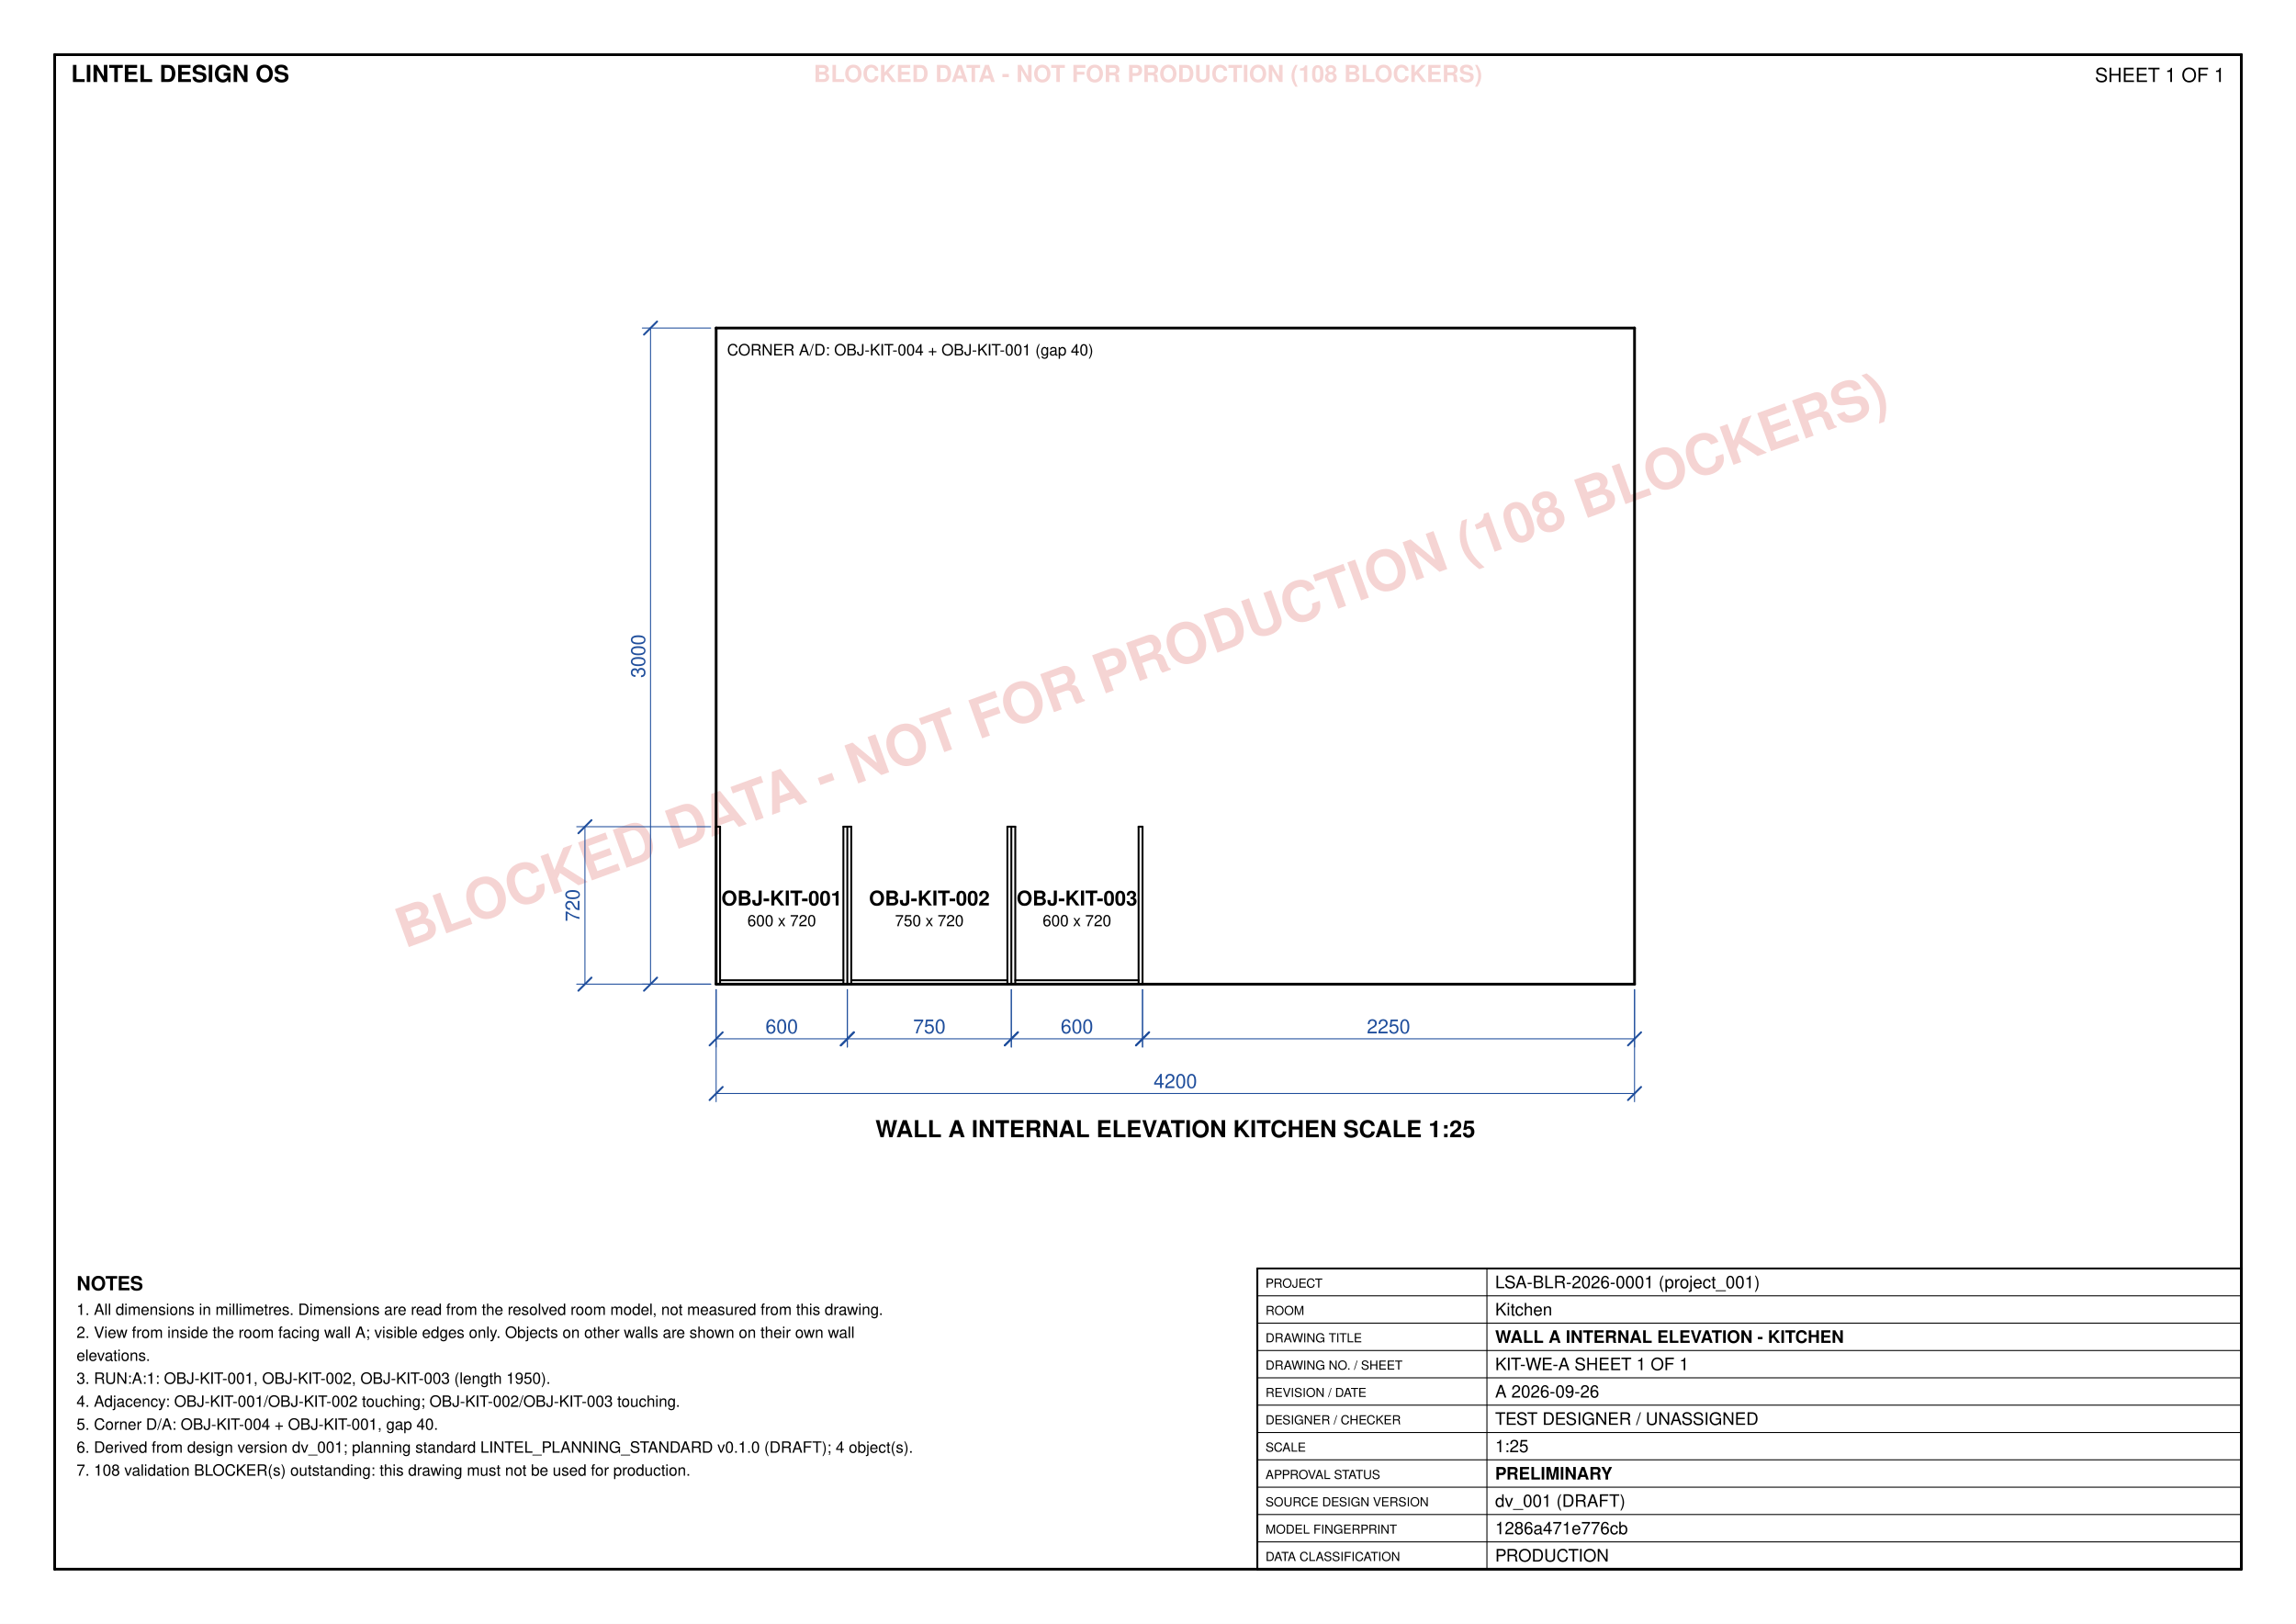
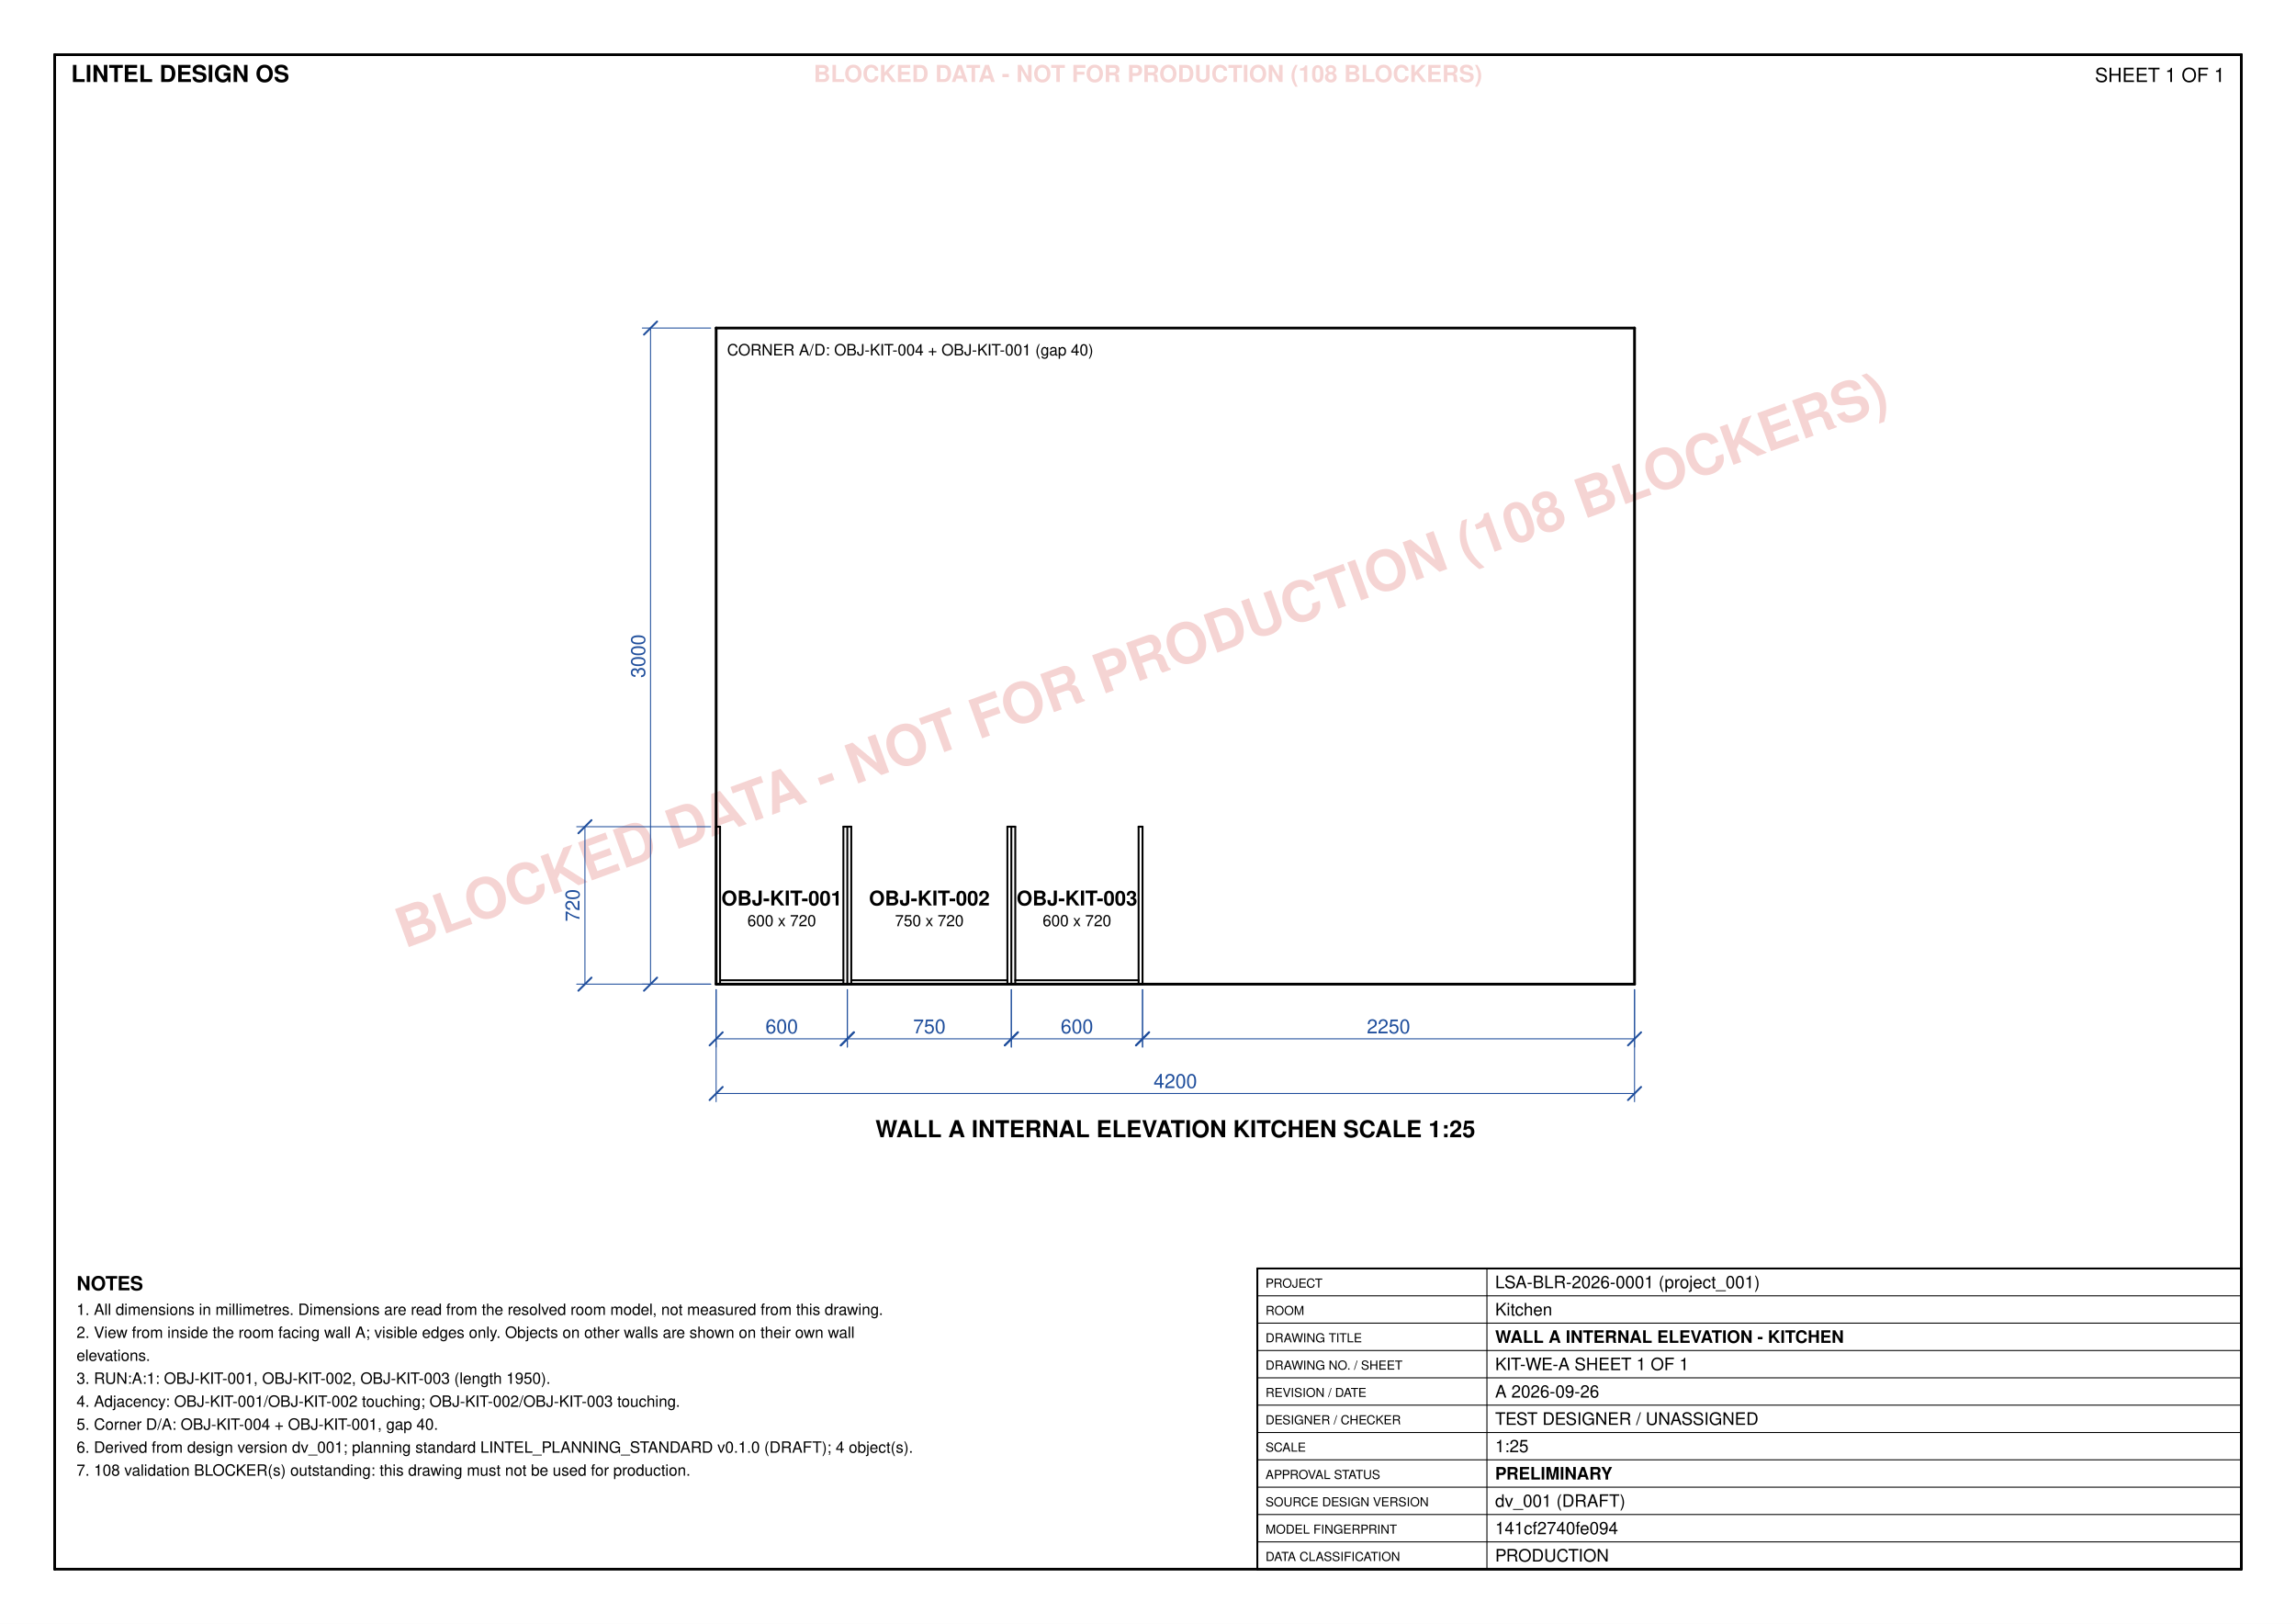
- <svg xmlns="http://www.w3.org/2000/svg" width="420mm" height="297mm" viewBox="0 0 420 297" data-drawing-id="DRW:dv_001:room_001:WALL_INTERNAL_ELEVATION:A:KIT-WE-A:RA" data-drawing-type="WALL_INTERNAL_ELEVATION" data-status="PRELIMINARY" data-design-version="dv_001" data-model-fingerprint="1286a471e776cb" data-classification="PRODUCTION" data-content-hash="1fc65a76b10841" data-sheet="1/1" data-room-id="room_001" data-objects="obj_001,obj_002,obj_003">
+ <svg xmlns="http://www.w3.org/2000/svg" width="420mm" height="297mm" viewBox="0 0 420 297" data-drawing-id="DRW:dv_001:room_001:WALL_INTERNAL_ELEVATION:A:KIT-WE-A:RA" data-drawing-type="WALL_INTERNAL_ELEVATION" data-status="PRELIMINARY" data-design-version="dv_001" data-model-fingerprint="141cf2740fe094" data-classification="PRODUCTION" data-content-hash="0b3f46cfa0a854" data-sheet="1/1" data-room-id="room_001" data-objects="obj_001,obj_002,obj_003">
  <rect x="0" y="0" width="420" height="297" fill="#ffffff" />
  <g id="WATERMARK" fill="#d9534f" stroke="#d9534f" opacity="0.25" font-family="Helvetica, Arial, sans-serif" stroke-linecap="round">
    <text stroke="none" x="210" y="124" font-size="10.143" text-anchor="middle" font-weight="bold" transform="rotate(-20 210 124)">BLOCKED DATA - NOT FOR PRODUCTION (108 BLOCKERS)</text>
    <text stroke="none" x="210" y="15" font-size="4.286" text-anchor="middle" font-weight="bold">BLOCKED DATA - NOT FOR PRODUCTION (108 BLOCKERS)</text>
  </g>
  <g id="BORDER" fill="#000000" stroke="#000000" font-family="Helvetica, Arial, sans-serif" stroke-linecap="round">
    <line fill="none" x1="10" y1="10" x2="410" y2="10" stroke-width="0.5" />
    <line fill="none" x1="410" y1="10" x2="410" y2="287" stroke-width="0.5" />
    <line fill="none" x1="410" y1="287" x2="10" y2="287" stroke-width="0.5" />
    <line fill="none" x1="10" y1="287" x2="10" y2="10" stroke-width="0.5" />
    <text stroke="none" x="13" y="15" font-size="4.286" text-anchor="start" font-weight="bold">LINTEL DESIGN OS</text>
    <text stroke="none" x="407" y="15" font-size="3.571" text-anchor="end">SHEET 1 OF 1</text>
  </g>
  <g id="VISIBLE" fill="#000000" stroke="#000000" font-family="Helvetica, Arial, sans-serif" stroke-linecap="round">
    <line fill="none" x1="131" y1="180" x2="299" y2="180" stroke-width="0.5" />
    <line fill="none" x1="131" y1="60" x2="299" y2="60" stroke-width="0.5" />
    <line fill="none" x1="131" y1="180" x2="131" y2="60" stroke-width="0.5" />
    <line fill="none" x1="299" y1="180" x2="299" y2="60" stroke-width="0.5" />
    <line fill="none" x1="131" y1="180" x2="209" y2="180" stroke-width="0.35" />
    <line fill="none" x1="131.72" y1="179.28" x2="154.28" y2="179.28" stroke-width="0.35" />
    <line fill="none" x1="155.72" y1="179.28" x2="184.28" y2="179.28" stroke-width="0.35" />
    <line fill="none" x1="185.72" y1="179.28" x2="208.28" y2="179.28" stroke-width="0.35" />
    <line fill="none" x1="131" y1="151.2" x2="131.72" y2="151.2" stroke-width="0.35" />
    <line fill="none" x1="154.28" y1="151.2" x2="155.72" y2="151.2" stroke-width="0.35" />
    <line fill="none" x1="184.28" y1="151.2" x2="185.72" y2="151.2" stroke-width="0.35" />
    <line fill="none" x1="208.28" y1="151.2" x2="209" y2="151.2" stroke-width="0.35" />
    <line fill="none" x1="131" y1="180" x2="131" y2="151.2" stroke-width="0.35" />
    <line fill="none" x1="131.72" y1="180" x2="131.72" y2="151.2" stroke-width="0.35" />
    <line fill="none" x1="154.28" y1="180" x2="154.28" y2="151.2" stroke-width="0.35" />
    <line fill="none" x1="155" y1="180" x2="155" y2="151.2" stroke-width="0.35" />
    <line fill="none" x1="155.72" y1="180" x2="155.72" y2="151.2" stroke-width="0.35" />
    <line fill="none" x1="184.28" y1="180" x2="184.28" y2="151.2" stroke-width="0.35" />
    <line fill="none" x1="185" y1="180" x2="185" y2="151.2" stroke-width="0.35" />
    <line fill="none" x1="185.72" y1="180" x2="185.72" y2="151.2" stroke-width="0.35" />
    <line fill="none" x1="208.28" y1="180" x2="208.28" y2="151.2" stroke-width="0.35" />
    <line fill="none" x1="209" y1="180" x2="209" y2="151.2" stroke-width="0.35" />
  </g>
  <g id="DIMENSION" fill="#1f4e9c" stroke="#1f4e9c" font-family="Helvetica, Arial, sans-serif" stroke-linecap="round">
    <line fill="none" x1="131" y1="181" x2="131" y2="191.5" stroke-width="0.18" />
    <line fill="none" x1="129.8" y1="191.2" x2="132.2" y2="188.8" stroke-width="0.35" />
    <line fill="none" x1="155" y1="181" x2="155" y2="191.5" stroke-width="0.18" />
    <line fill="none" x1="153.8" y1="191.2" x2="156.2" y2="188.8" stroke-width="0.35" />
    <line fill="none" x1="131" y1="190" x2="155" y2="190" stroke-width="0.18" />
    <text stroke="none" x="143" y="189" font-size="3.571" text-anchor="middle">600</text>
    <line fill="none" x1="155" y1="181" x2="155" y2="191.5" stroke-width="0.18" />
    <line fill="none" x1="153.8" y1="191.2" x2="156.2" y2="188.8" stroke-width="0.35" />
    <line fill="none" x1="185" y1="181" x2="185" y2="191.5" stroke-width="0.18" />
    <line fill="none" x1="183.8" y1="191.2" x2="186.2" y2="188.8" stroke-width="0.35" />
    <line fill="none" x1="155" y1="190" x2="185" y2="190" stroke-width="0.18" />
    <text stroke="none" x="170" y="189" font-size="3.571" text-anchor="middle">750</text>
    <line fill="none" x1="185" y1="181" x2="185" y2="191.5" stroke-width="0.18" />
    <line fill="none" x1="183.8" y1="191.2" x2="186.2" y2="188.8" stroke-width="0.35" />
    <line fill="none" x1="209" y1="181" x2="209" y2="191.5" stroke-width="0.18" />
    <line fill="none" x1="207.8" y1="191.2" x2="210.2" y2="188.8" stroke-width="0.35" />
    <line fill="none" x1="185" y1="190" x2="209" y2="190" stroke-width="0.18" />
    <text stroke="none" x="197" y="189" font-size="3.571" text-anchor="middle">600</text>
    <line fill="none" x1="209" y1="181" x2="209" y2="191.5" stroke-width="0.18" />
    <line fill="none" x1="207.8" y1="191.2" x2="210.2" y2="188.8" stroke-width="0.35" />
    <line fill="none" x1="299" y1="181" x2="299" y2="191.5" stroke-width="0.18" />
    <line fill="none" x1="297.8" y1="191.2" x2="300.2" y2="188.8" stroke-width="0.35" />
    <line fill="none" x1="209" y1="190" x2="299" y2="190" stroke-width="0.18" />
    <text stroke="none" x="254" y="189" font-size="3.571" text-anchor="middle">2250</text>
    <line fill="none" x1="131" y1="181" x2="131" y2="201.5" stroke-width="0.18" />
    <line fill="none" x1="129.8" y1="201.2" x2="132.2" y2="198.8" stroke-width="0.35" />
    <line fill="none" x1="299" y1="181" x2="299" y2="201.5" stroke-width="0.18" />
    <line fill="none" x1="297.8" y1="201.2" x2="300.2" y2="198.8" stroke-width="0.35" />
    <line fill="none" x1="131" y1="200" x2="299" y2="200" stroke-width="0.18" />
    <text stroke="none" x="215" y="199" font-size="3.571" text-anchor="middle">4200</text>
    <line fill="none" x1="130" y1="180" x2="117.5" y2="180" stroke-width="0.18" />
    <line fill="none" x1="117.8" y1="181.2" x2="120.2" y2="178.8" stroke-width="0.35" />
    <line fill="none" x1="130" y1="60" x2="117.5" y2="60" stroke-width="0.18" />
    <line fill="none" x1="117.8" y1="61.2" x2="120.2" y2="58.8" stroke-width="0.35" />
    <line fill="none" x1="119" y1="180" x2="119" y2="60" stroke-width="0.18" />
    <text stroke="none" x="118" y="120" font-size="3.571" text-anchor="middle" transform="rotate(-90 118 120)">3000</text>
    <line fill="none" x1="130" y1="180" x2="105.5" y2="180" stroke-width="0.18" />
    <line fill="none" x1="105.8" y1="181.2" x2="108.2" y2="178.8" stroke-width="0.35" />
    <line fill="none" x1="130" y1="151.2" x2="105.5" y2="151.2" stroke-width="0.18" />
    <line fill="none" x1="105.8" y1="152.4" x2="108.2" y2="150" stroke-width="0.35" />
    <line fill="none" x1="107" y1="180" x2="107" y2="151.2" stroke-width="0.18" />
    <text stroke="none" x="106" y="165.6" font-size="3.571" text-anchor="middle" transform="rotate(-90 106 165.6)">720</text>
  </g>
  <g id="ANNOTATION" fill="#000000" stroke="#000000" font-family="Helvetica, Arial, sans-serif" stroke-linecap="round">
    <text stroke="none" x="143" y="165.6" font-size="3.714" text-anchor="middle" font-weight="bold">OBJ-KIT-001</text>
    <text stroke="none" x="143" y="169.4" font-size="2.857" text-anchor="middle">600 x 720</text>
    <text stroke="none" x="170" y="165.6" font-size="3.714" text-anchor="middle" font-weight="bold">OBJ-KIT-002</text>
    <text stroke="none" x="170" y="169.4" font-size="2.857" text-anchor="middle">750 x 720</text>
    <text stroke="none" x="197" y="165.6" font-size="3.714" text-anchor="middle" font-weight="bold">OBJ-KIT-003</text>
    <text stroke="none" x="197" y="169.4" font-size="2.857" text-anchor="middle">600 x 720</text>
    <text stroke="none" x="133" y="65" font-size="2.857" text-anchor="start">CORNER A/D: OBJ-KIT-004 + OBJ-KIT-001 (gap 40)</text>
    <text stroke="none" x="215" y="208" font-size="4.286" text-anchor="middle" font-weight="bold">WALL A INTERNAL ELEVATION  KITCHEN  SCALE 1:25</text>
    <text stroke="none" x="14" y="236" font-size="3.571" text-anchor="start" font-weight="bold">NOTES</text>
    <text stroke="none" x="14" y="240.5" font-size="2.857" text-anchor="start">1. All dimensions in millimetres. Dimensions are read from the resolved room model, not measured from this drawing.</text>
    <text stroke="none" x="14" y="244.7" font-size="2.857" text-anchor="start">2. View from inside the room facing wall A; visible edges only. Objects on other walls are shown on their own wall</text>
    <text stroke="none" x="14" y="248.9" font-size="2.857" text-anchor="start">   elevations.</text>
    <text stroke="none" x="14" y="253.1" font-size="2.857" text-anchor="start">3. RUN:A:1: OBJ-KIT-001, OBJ-KIT-002, OBJ-KIT-003 (length 1950).</text>
    <text stroke="none" x="14" y="257.3" font-size="2.857" text-anchor="start">4. Adjacency: OBJ-KIT-001/OBJ-KIT-002 touching; OBJ-KIT-002/OBJ-KIT-003 touching.</text>
    <text stroke="none" x="14" y="261.5" font-size="2.857" text-anchor="start">5. Corner D/A: OBJ-KIT-004 + OBJ-KIT-001, gap 40.</text>
    <text stroke="none" x="14" y="265.7" font-size="2.857" text-anchor="start">6. Derived from design version dv_001; planning standard LINTEL_PLANNING_STANDARD v0.1.0 (DRAFT); 4 object(s).</text>
    <text stroke="none" x="14" y="269.9" font-size="2.857" text-anchor="start">7. 108 validation BLOCKER(s) outstanding: this drawing must not be used for production.</text>
  </g>
  <g id="TITLE_BLOCK" fill="#000000" stroke="#000000" font-family="Helvetica, Arial, sans-serif" stroke-linecap="round">
    <line fill="none" x1="230" y1="232" x2="410" y2="232" stroke-width="0.35" />
    <line fill="none" x1="410" y1="232" x2="410" y2="287" stroke-width="0.35" />
    <line fill="none" x1="410" y1="287" x2="230" y2="287" stroke-width="0.35" />
    <line fill="none" x1="230" y1="287" x2="230" y2="232" stroke-width="0.35" />
    <line fill="none" x1="272" y1="232" x2="272" y2="287" stroke-width="0.18" />
    <text stroke="none" x="231.5" y="235.5" font-size="2.286" text-anchor="start">PROJECT</text>
    <text stroke="none" x="273.5" y="235.6" font-size="3.143" text-anchor="start">LSA-BLR-2026-0001 (project_001)</text>
    <line fill="none" x1="230" y1="237" x2="410" y2="237" stroke-width="0.18" />
    <text stroke="none" x="231.5" y="240.5" font-size="2.286" text-anchor="start">ROOM</text>
    <text stroke="none" x="273.5" y="240.6" font-size="3.143" text-anchor="start">Kitchen</text>
    <line fill="none" x1="230" y1="242" x2="410" y2="242" stroke-width="0.18" />
    <text stroke="none" x="231.5" y="245.5" font-size="2.286" text-anchor="start">DRAWING TITLE</text>
    <text stroke="none" x="273.5" y="245.6" font-size="3.143" text-anchor="start" font-weight="bold">WALL A INTERNAL ELEVATION - KITCHEN</text>
    <line fill="none" x1="230" y1="247" x2="410" y2="247" stroke-width="0.18" />
    <text stroke="none" x="231.5" y="250.5" font-size="2.286" text-anchor="start">DRAWING NO. / SHEET</text>
    <text stroke="none" x="273.5" y="250.6" font-size="3.143" text-anchor="start">KIT-WE-A   SHEET 1 OF 1</text>
    <line fill="none" x1="230" y1="252" x2="410" y2="252" stroke-width="0.18" />
    <text stroke="none" x="231.5" y="255.5" font-size="2.286" text-anchor="start">REVISION / DATE</text>
    <text stroke="none" x="273.5" y="255.6" font-size="3.143" text-anchor="start">A   2026-09-26</text>
    <line fill="none" x1="230" y1="257" x2="410" y2="257" stroke-width="0.18" />
    <text stroke="none" x="231.5" y="260.5" font-size="2.286" text-anchor="start">DESIGNER / CHECKER</text>
    <text stroke="none" x="273.5" y="260.6" font-size="3.143" text-anchor="start">TEST DESIGNER / UNASSIGNED</text>
    <line fill="none" x1="230" y1="262" x2="410" y2="262" stroke-width="0.18" />
    <text stroke="none" x="231.5" y="265.5" font-size="2.286" text-anchor="start">SCALE</text>
    <text stroke="none" x="273.5" y="265.6" font-size="3.143" text-anchor="start">1:25</text>
    <line fill="none" x1="230" y1="267" x2="410" y2="267" stroke-width="0.18" />
    <text stroke="none" x="231.5" y="270.5" font-size="2.286" text-anchor="start">APPROVAL STATUS</text>
    <text stroke="none" x="273.5" y="270.6" font-size="3.143" text-anchor="start" font-weight="bold">PRELIMINARY</text>
    <line fill="none" x1="230" y1="272" x2="410" y2="272" stroke-width="0.18" />
    <text stroke="none" x="231.5" y="275.5" font-size="2.286" text-anchor="start">SOURCE DESIGN VERSION</text>
    <text stroke="none" x="273.5" y="275.6" font-size="3.143" text-anchor="start">dv_001 (DRAFT)</text>
    <line fill="none" x1="230" y1="277" x2="410" y2="277" stroke-width="0.18" />
    <text stroke="none" x="231.5" y="280.5" font-size="2.286" text-anchor="start">MODEL FINGERPRINT</text>
-     <text stroke="none" x="273.5" y="280.6" font-size="3.143" text-anchor="start">1286a471e776cb</text>
+     <text stroke="none" x="273.5" y="280.6" font-size="3.143" text-anchor="start">141cf2740fe094</text>
    <line fill="none" x1="230" y1="282" x2="410" y2="282" stroke-width="0.18" />
    <text stroke="none" x="231.5" y="285.5" font-size="2.286" text-anchor="start">DATA CLASSIFICATION</text>
    <text stroke="none" x="273.5" y="285.6" font-size="3.143" text-anchor="start">PRODUCTION</text>
  </g>
</svg>
